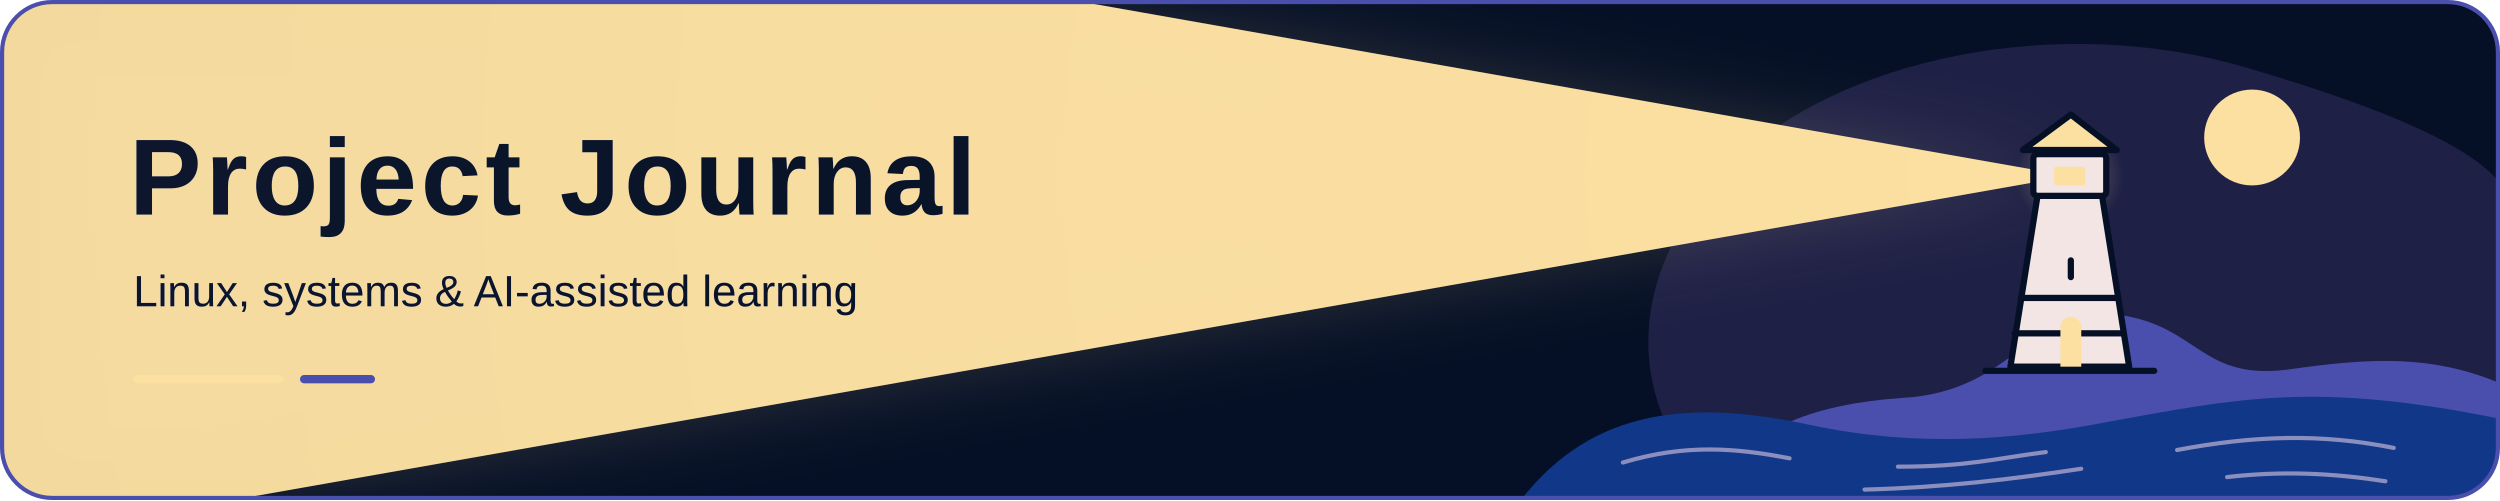
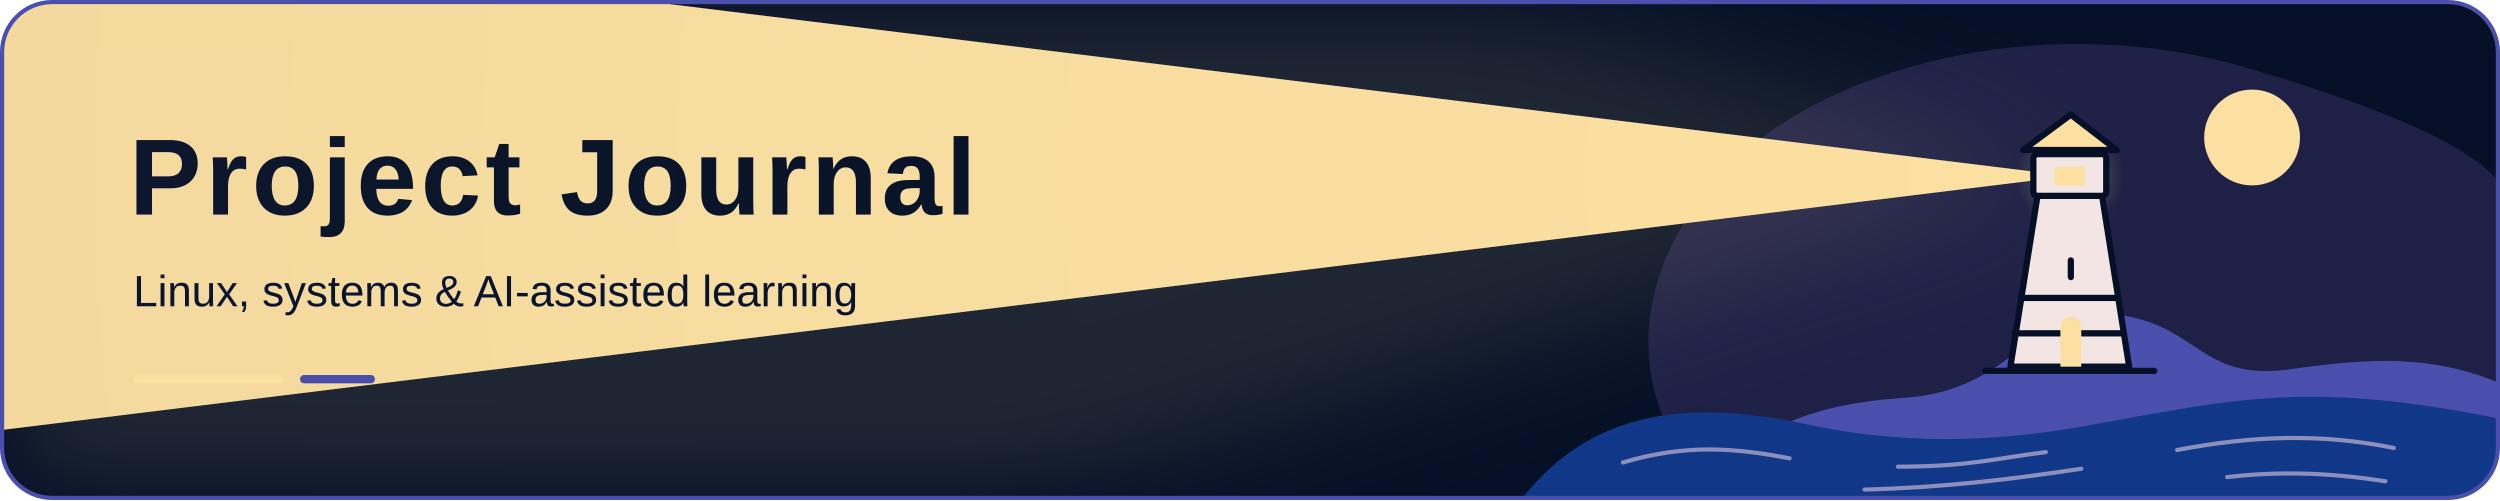
<svg xmlns="http://www.w3.org/2000/svg" width="1200" height="240" viewBox="0 0 1200 240" role="img" aria-labelledby="title description">
  <defs>
    <clipPath id="edge">
      <rect x="1" y="1" width="1198" height="238" rx="24" />
    </clipPath>
    <radialGradient id="beam-strength" gradientUnits="userSpaceOnUse" cx="993.5" cy="84.5" r="1580">
      <stop offset="0" stop-color="white" stop-opacity="1" />
      <stop offset=".25" stop-color="white" stop-opacity=".99" />
      <stop offset="1" stop-color="white" stop-opacity=".94" />
    </radialGradient>
    <filter id="beam-soften" x="-10%" y="-15%" width="120%" height="130%" color-interpolation-filters="sRGB">
-       <feGaussianBlur stdDeviation="18" />
+       <feGaussianBlur stdDeviation="28" />
    </filter>
    <mask id="lighthouse-sweep" maskUnits="userSpaceOnUse" maskContentUnits="userSpaceOnUse" x="0" y="0" width="1200" height="240" style="mask-type:alpha">
      <g class="beam-rotor">
-         <path d="M993.5 84.5L-562.496 -189.864A1580 1580 0 0 0 -562.496 358.864Z" fill="url(#beam-strength)" />
+         <path d="M993.5 84.5L-574.723 -108.054A1580 1580 0 0 0 -574.723 277.054Z" fill="url(#beam-strength)" />
      </g>
    </mask>
    <mask id="lighthouse-glow" maskUnits="userSpaceOnUse" maskContentUnits="userSpaceOnUse" x="0" y="0" width="1200" height="240" style="mask-type:alpha">
      <g class="beam-rotor">
-         <path d="M993.5 84.5L-562.496 -189.864A1580 1580 0 0 0 -562.496 358.864Z" fill="url(#beam-strength)" filter="url(#beam-soften)" />
+         <path d="M993.5 84.5L-517.462 -377.447A1580 1580 0 0 0 -517.462 546.447Z" fill="url(#beam-strength)" filter="url(#beam-soften)" />
      </g>
    </mask>
    <radialGradient id="lantern-halo">
      <stop offset="0" stop-color="#fce0a2" stop-opacity=".38" />
      <stop offset="1" stop-color="#fce0a2" stop-opacity="0" />
    </radialGradient>
  </defs>
  <style>
    .sky{fill:#051026}.wash{fill:#1e2046}.coast{fill:#4a4fae}.ocean{fill:#113888}.sun{fill:#fce0a2}.tower{fill:#f2e5e3}.roof{fill:#fce0a2}.window{fill:#fce0a2}.ink{fill:#f2e5e3}.muted{fill:#cebdda}.accent{fill:#fce0a2}.gold{fill:#4a4fae}.line{fill:none;stroke:#051026;stroke-width:3;stroke-linecap:round;stroke-linejoin:round}.wave{fill:none;stroke:#cebdda;stroke-width:2;stroke-linecap:round;opacity:.65}.border{fill:none;stroke:#4a4fae;stroke-width:2}
-     .beam-rotor{transform-box:view-box;transform-origin:993.5px 84.5px;animation:beacon-orbit 16s linear infinite}
+     .beam-rotor{transform-box:view-box;transform-origin:993.5px 84.5px;animation:beacon-orbit 16s linear infinite,beacon-depth 16s linear infinite}
    .beam-light{fill:#fce0a2}
-     .beam-halo{fill:#fce0a2;opacity:0.16}
+     .beam-halo{fill:#fce0a2;opacity:0.11}
    .beam-ink{fill:#051026}
-     @keyframes beacon-orbit{from{transform:rotate(-30deg)}to{transform:rotate(330deg)}}
+     @keyframes beacon-orbit{from{transform:scaleY(0.12) rotate(-50deg)}to{transform:scaleY(0.12) rotate(310deg)}}
+     @keyframes beacon-depth{0%{opacity:1}23.611%{opacity:1}38.889%{opacity:0}54.167%{opacity:1}100%{opacity:1}}
    @media(prefers-reduced-motion:reduce){.beam-rotor{animation:none}.beam-layer{display:none}}
  </style>
  <g clip-path="url(#edge)">
    <rect class="sky" width="1200" height="240" />
    <g aria-hidden="true">
      <path class="wash" d="M827 240c-49-44-48-111 5-162 50-49 155-73 248-45 68 20 107 38 120 55v152Z" />
      <circle class="sun" cx="1081" cy="66" r="23" />
      <path class="coast" d="M817 240c19-34 53-46 96-49 55-3 61-45 103-40 40 5 40 33 85 26 36-5 66-7 99 7v56Z" />
      <path class="ocean" d="M730 240c35-45 83-48 139-36 52 11 98 7 140-1 66-12 102-20 191-2v39Z" />
      <path class="wave" d="M779 222c30-9 54-7 80-2m52 4c34 0 47-4 71-7m63-1c37-7 69-8 104-1" />
      <path class="wave" d="M895 235c38-1 71-5 104-10m70 4c26-3 50-2 76 2" />
      <rect class="beam-halo beam-layer" width="1200" height="240" mask="url(#lighthouse-glow)" />
      <rect class="beam-light beam-layer" width="1200" height="240" mask="url(#lighthouse-sweep)" />
      <circle cx="993.5" cy="84.5" r="26" fill="url(#lantern-halo)" />
      <path class="tower" d="m978 94-13 82h57l-13-82Z" />
      <path class="line" d="m978 94-13 82h57l-13-82Z" />
      <rect class="tower" x="976" y="74" width="35" height="20" rx="2" />
      <rect class="line" x="976" y="74" width="35" height="20" rx="2" />
      <path class="roof" d="m971 72 23-17 22 17Z" />
      <path class="line" d="m971 72 23-17 22 17Z" />
      <rect class="window" x="986" y="80" width="15" height="9" rx="1" />
      <path class="line" d="M970 143h46m-49 17h52m-25-35v8" />
      <path class="roof" d="M989 176v-19a5 5 0 0 1 10 0v19Z" />
      <path class="line" d="M953 178h81" />
      <rect class="accent" x="64" y="180" width="72" height="4" rx="2" />
      <rect class="gold" x="144" y="180" width="36" height="4" rx="2" />
    </g>
    <g font-family="Segoe UI, Arial, sans-serif">
      <text class="ink" x="62" y="103" font-size="52" font-weight="700" letter-spacing="2">Project Journal</text>
      <text class="muted" x="64" y="147" font-size="21" font-weight="400">Linux, systems &amp; AI-assisted learning</text>
    </g>
    <g class="beam-layer" font-family="Segoe UI, Arial, sans-serif" mask="url(#lighthouse-sweep)" aria-hidden="true">
      <text class="beam-ink" x="62" y="103" font-size="52" font-weight="700" letter-spacing="2">Project Journal</text>
      <text class="beam-ink" x="64" y="147" font-size="21" font-weight="400">Linux, systems &amp; AI-assisted learning</text>
    </g>
  </g>
  <rect class="border" x="1" y="1" width="1198" height="238" rx="24" />
</svg>
